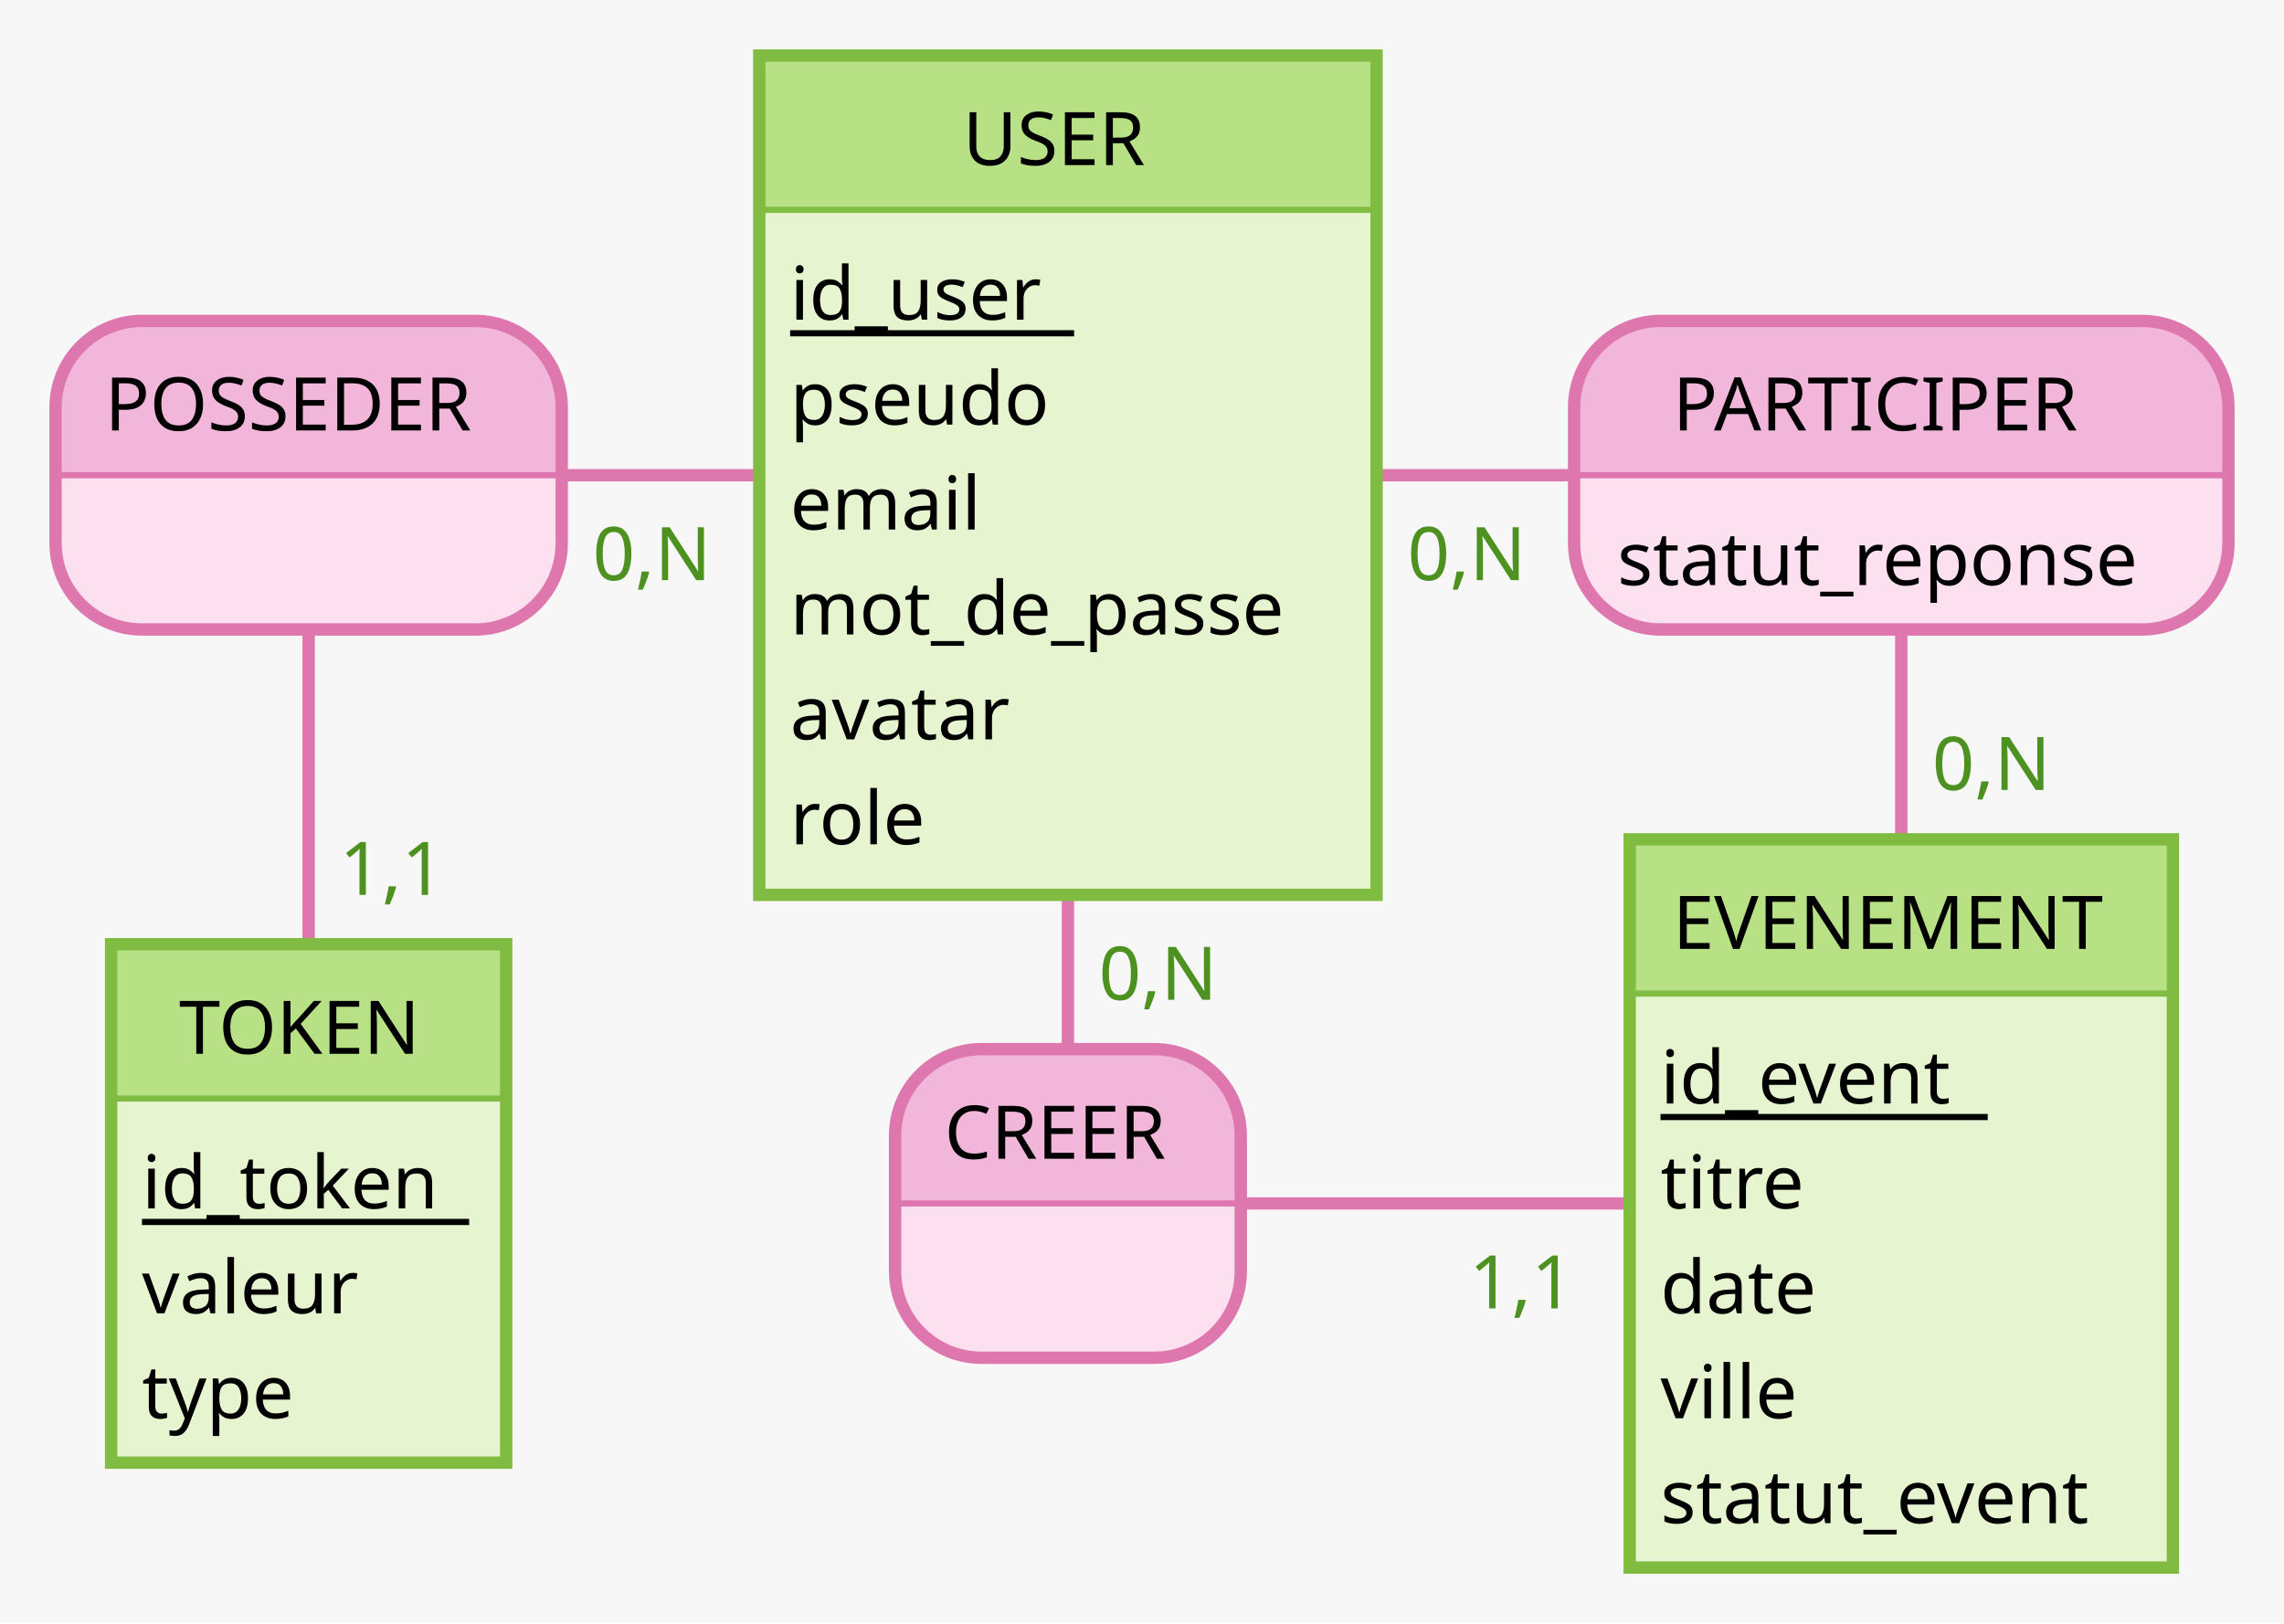
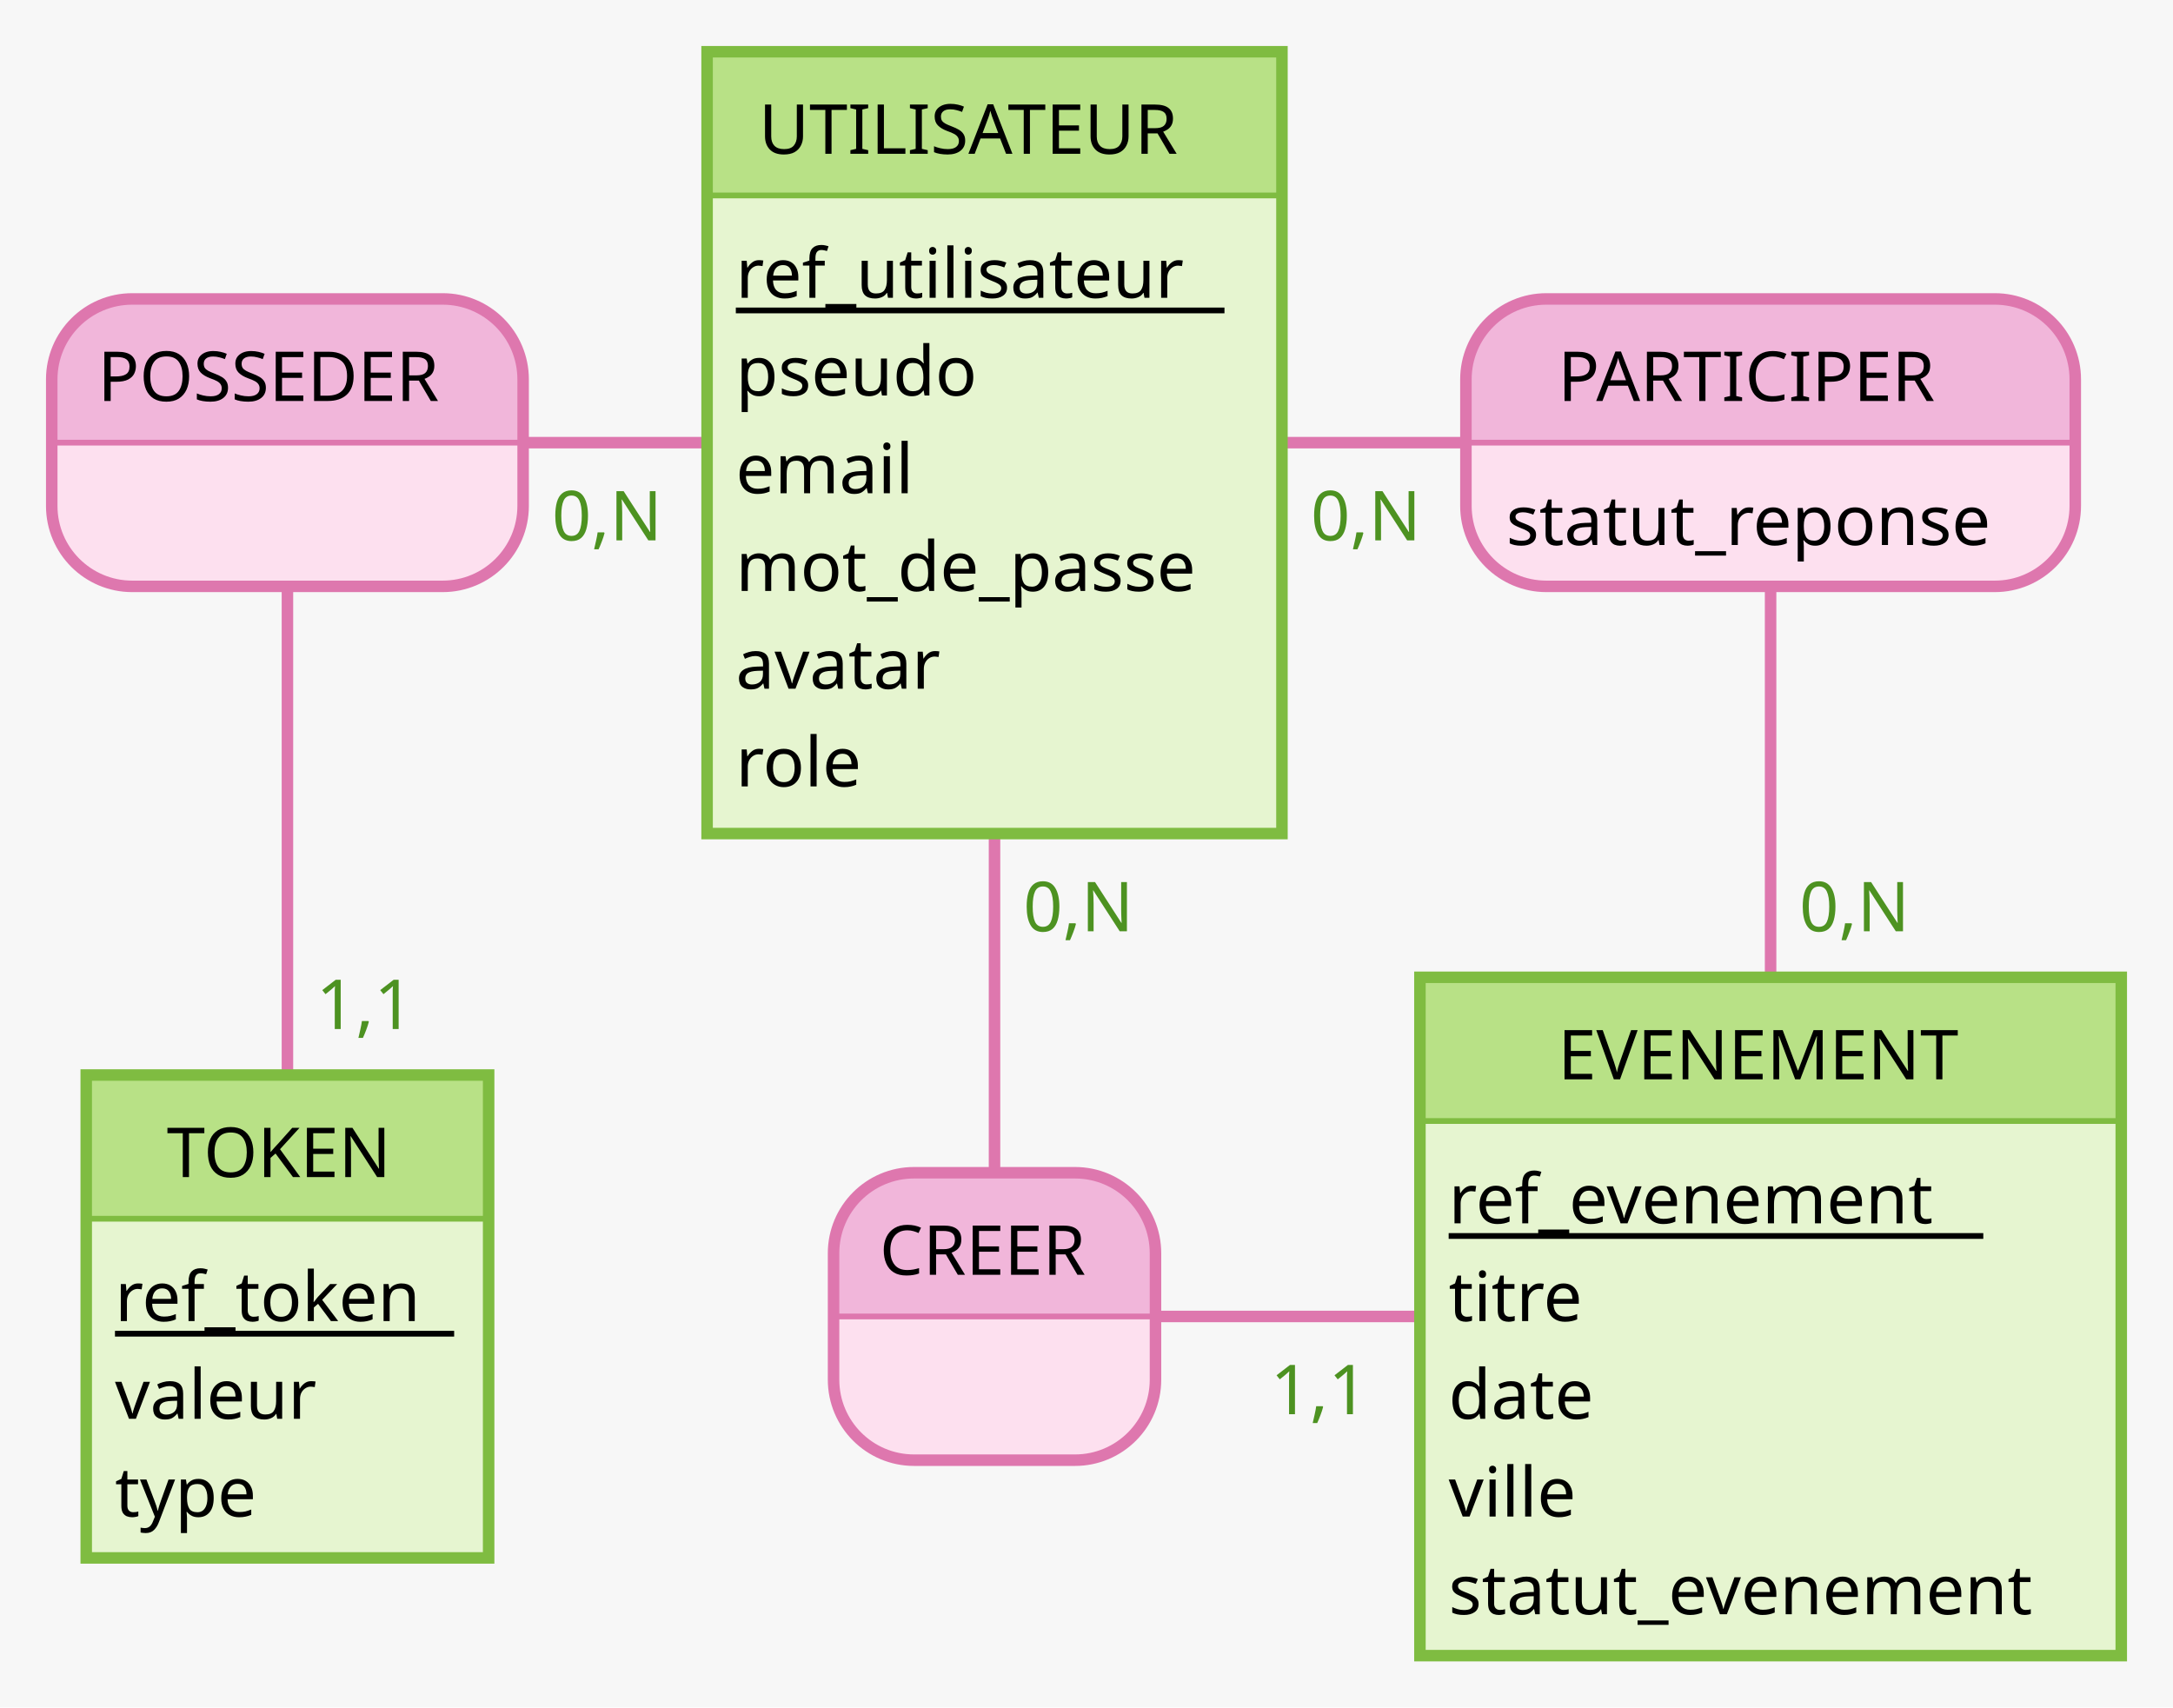
- <svg xmlns="http://www.w3.org/2000/svg" width="370" height="263" viewBox="0 0 370 263">
-   <rect x="0" y="0" width="370" height="263" fill="#f7f7f7" stroke="none" stroke-width="0" />
+ <svg xmlns="http://www.w3.org/2000/svg" width="378" height="297" viewBox="0 0 378 297">
+   <rect x="0" y="0" width="378" height="297" fill="#f7f7f7" stroke="none" stroke-width="0" />
  <g>
    <line x1="173" y1="77" x2="50" y2="77" stroke="#de77ae" stroke-width="2" />
-     <line x1="50" y1="195" x2="50" y2="77" stroke="#de77ae" stroke-width="2" />
+     <line x1="50" y1="229" x2="50" y2="77" stroke="#de77ae" stroke-width="2" />
    <g>
      <path d="M77 52 a14 14 90 0 1 14 14 V77 h-82 V66 a14 14 90 0 1 14 -14" fill="#f1b6da" stroke="#f1b6da" stroke-width="0" />
      <path d="M91 77 v11 a14 14 90 0 1 -14 14 H23 a14 14 90 0 1 -14 -14 V77 H82" fill="#fde0ef" stroke="#fde0ef" stroke-width="0" />
      <rect x="9" y="52" width="82" height="50" fill="none" rx="14" stroke="#de77ae" stroke-width="2" />
      <line x1="9" y1="77" x2="91" y2="77" stroke="#de77ae" stroke-width="1" />
      <text x="17" y="69.75" fill="#000000" font-family="Verdana" font-size="12">POSSEDER</text>
    </g>
    <text x="96" y="94" fill="#4d9221" font-family="Verdana" font-size="12">0,N</text>
-     <text x="55" y="145" fill="#4d9221" font-family="Verdana" font-size="12">1,1</text>
+     <text x="55" y="179" fill="#4d9221" font-family="Verdana" font-size="12">1,1</text>
  </g>
  <g>
    <line x1="173" y1="77" x2="308" y2="77" stroke="#de77ae" stroke-width="2" />
-     <line x1="308" y1="195" x2="308" y2="77" stroke="#de77ae" stroke-width="2" />
+     <line x1="308" y1="229" x2="308" y2="77" stroke="#de77ae" stroke-width="2" />
    <g>
      <path d="M347 52 a14 14 90 0 1 14 14 V77 h-106 V66 a14 14 90 0 1 14 -14" fill="#f1b6da" stroke="#f1b6da" stroke-width="0" />
      <path d="M361 77 v11 a14 14 90 0 1 -14 14 H269 a14 14 90 0 1 -14 -14 V77 H106" fill="#fde0ef" stroke="#fde0ef" stroke-width="0" />
      <rect x="255" y="52" width="106" height="50" fill="none" rx="14" stroke="#de77ae" stroke-width="2" />
      <line x1="255" y1="77" x2="361" y2="77" stroke="#de77ae" stroke-width="1" />
      <text x="271" y="69.75" fill="#000000" font-family="Verdana" font-size="12">PARTICIPER</text>
      <text x="262" y="94.8" fill="#000000" font-family="Verdana" font-size="12">statut_reponse</text>
    </g>
    <text x="228" y="94" fill="#4d9221" font-family="Verdana" font-size="12">0,N</text>
-     <text x="313" y="128" fill="#4d9221" font-family="Verdana" font-size="12">0,N</text>
+     <text x="313" y="162" fill="#4d9221" font-family="Verdana" font-size="12">0,N</text>
  </g>
  <g>
-     <line x1="173" y1="77" x2="173" y2="195" stroke="#de77ae" stroke-width="2" />
-     <line x1="308" y1="195" x2="173" y2="195" stroke="#de77ae" stroke-width="2" />
+     <line x1="173" y1="77" x2="173" y2="229" stroke="#de77ae" stroke-width="2" />
+     <line x1="308" y1="229" x2="173" y2="229" stroke="#de77ae" stroke-width="2" />
    <g>
-       <path d="M187 170 a14 14 90 0 1 14 14 V195 h-56 V184 a14 14 90 0 1 14 -14" fill="#f1b6da" stroke="#f1b6da" stroke-width="0" />
-       <path d="M201 195 v11 a14 14 90 0 1 -14 14 H159 a14 14 90 0 1 -14 -14 V195 H56" fill="#fde0ef" stroke="#fde0ef" stroke-width="0" />
-       <rect x="145" y="170" width="56" height="50" fill="none" rx="14" stroke="#de77ae" stroke-width="2" />
-       <line x1="145" y1="195" x2="201" y2="195" stroke="#de77ae" stroke-width="1" />
-       <text x="153" y="187.75" fill="#000000" font-family="Verdana" font-size="12">CREER</text>
+       <path d="M187 204 a14 14 90 0 1 14 14 V229 h-56 V218 a14 14 90 0 1 14 -14" fill="#f1b6da" stroke="#f1b6da" stroke-width="0" />
+       <path d="M201 229 v11 a14 14 90 0 1 -14 14 H159 a14 14 90 0 1 -14 -14 V229 H56" fill="#fde0ef" stroke="#fde0ef" stroke-width="0" />
+       <rect x="145" y="204" width="56" height="50" fill="none" rx="14" stroke="#de77ae" stroke-width="2" />
+       <line x1="145" y1="229" x2="201" y2="229" stroke="#de77ae" stroke-width="1" />
+       <text x="153" y="221.75" fill="#000000" font-family="Verdana" font-size="12">CREER</text>
    </g>
    <text x="178" y="162" fill="#4d9221" font-family="Verdana" font-size="12">0,N</text>
-     <text x="238" y="212" fill="#4d9221" font-family="Verdana" font-size="12">1,1</text>
+     <text x="221" y="246" fill="#4d9221" font-family="Verdana" font-size="12">1,1</text>
  </g>
  <g>
    <g>
      <rect x="123" y="9" width="100" height="25" fill="#b8e186" stroke="none" stroke-width="0" opacity="1" />
      <rect x="123" y="34" width="100" height="111" fill="#e6f5d0" stroke="none" stroke-width="0" opacity="1" />
      <rect x="123" y="9" width="100" height="136" fill="none" stroke="#7fbc41" stroke-width="2" opacity="1" />
      <line x1="123" y1="34" x2="223" y2="34" stroke="#7fbc41" stroke-width="1" />
    </g>
-     <text x="156" y="26.75" fill="#000000" font-family="Verdana" font-size="12">USER</text>
-     <text x="128" y="51.8" fill="#000000" font-family="Verdana" font-size="12">id_user</text>
-     <line x1="128" y1="54" x2="174" y2="54" stroke="#000000" stroke-width="1" />
+     <text x="132" y="26.75" fill="#000000" font-family="Verdana" font-size="12">UTILISATEUR</text>
+     <text x="128" y="51.8" fill="#000000" font-family="Verdana" font-size="12">ref_utilisateur</text>
+     <line x1="128" y1="54" x2="213" y2="54" stroke="#000000" stroke-width="1" />
    <text x="128" y="68.8" fill="#000000" font-family="Verdana" font-size="12">pseudo</text>
    <text x="128" y="85.8" fill="#000000" font-family="Verdana" font-size="12">email</text>
    <text x="128" y="102.8" fill="#000000" font-family="Verdana" font-size="12">mot_de_passe</text>
    <text x="128" y="119.8" fill="#000000" font-family="Verdana" font-size="12">avatar</text>
    <text x="128" y="136.8" fill="#000000" font-family="Verdana" font-size="12">role</text>
  </g>
  <g>
    <g>
-       <rect x="18" y="153" width="64" height="25" fill="#b8e186" stroke="none" stroke-width="0" opacity="1" />
-       <rect x="18" y="178" width="64" height="59" fill="#e6f5d0" stroke="none" stroke-width="0" opacity="1" />
-       <rect x="18" y="153" width="64" height="84" fill="none" stroke="#7fbc41" stroke-width="2" opacity="1" />
-       <line x1="18" y1="178" x2="82" y2="178" stroke="#7fbc41" stroke-width="1" />
+       <rect x="15" y="187" width="70" height="25" fill="#b8e186" stroke="none" stroke-width="0" opacity="1" />
+       <rect x="15" y="212" width="70" height="59" fill="#e6f5d0" stroke="none" stroke-width="0" opacity="1" />
+       <rect x="15" y="187" width="70" height="84" fill="none" stroke="#7fbc41" stroke-width="2" opacity="1" />
+       <line x1="15" y1="212" x2="85" y2="212" stroke="#7fbc41" stroke-width="1" />
    </g>
-     <text x="29" y="170.75" fill="#000000" font-family="Verdana" font-size="12">TOKEN</text>
-     <text x="23" y="195.8" fill="#000000" font-family="Verdana" font-size="12">id_token</text>
-     <line x1="23" y1="198" x2="76" y2="198" stroke="#000000" stroke-width="1" />
-     <text x="23" y="212.8" fill="#000000" font-family="Verdana" font-size="12">valeur</text>
-     <text x="23" y="229.8" fill="#000000" font-family="Verdana" font-size="12">type</text>
+     <text x="29" y="204.75" fill="#000000" font-family="Verdana" font-size="12">TOKEN</text>
+     <text x="20" y="229.8" fill="#000000" font-family="Verdana" font-size="12">ref_token</text>
+     <line x1="20" y1="232" x2="79" y2="232" stroke="#000000" stroke-width="1" />
+     <text x="20" y="246.8" fill="#000000" font-family="Verdana" font-size="12">valeur</text>
+     <text x="20" y="263.8" fill="#000000" font-family="Verdana" font-size="12">type</text>
  </g>
  <g>
    <g>
-       <rect x="264" y="136" width="88" height="25" fill="#b8e186" stroke="none" stroke-width="0" opacity="1" />
-       <rect x="264" y="161" width="88" height="93" fill="#e6f5d0" stroke="none" stroke-width="0" opacity="1" />
-       <rect x="264" y="136" width="88" height="118" fill="none" stroke="#7fbc41" stroke-width="2" opacity="1" />
-       <line x1="264" y1="161" x2="352" y2="161" stroke="#7fbc41" stroke-width="1" />
+       <rect x="247" y="170" width="122" height="25" fill="#b8e186" stroke="none" stroke-width="0" opacity="1" />
+       <rect x="247" y="195" width="122" height="93" fill="#e6f5d0" stroke="none" stroke-width="0" opacity="1" />
+       <rect x="247" y="170" width="122" height="118" fill="none" stroke="#7fbc41" stroke-width="2" opacity="1" />
+       <line x1="247" y1="195" x2="369" y2="195" stroke="#7fbc41" stroke-width="1" />
    </g>
-     <text x="271" y="153.75" fill="#000000" font-family="Verdana" font-size="12">EVENEMENT</text>
-     <text x="269" y="178.8" fill="#000000" font-family="Verdana" font-size="12">id_event</text>
-     <line x1="269" y1="181" x2="322" y2="181" stroke="#000000" stroke-width="1" />
-     <text x="269" y="195.8" fill="#000000" font-family="Verdana" font-size="12">titre</text>
-     <text x="269" y="212.8" fill="#000000" font-family="Verdana" font-size="12">date</text>
-     <text x="269" y="229.8" fill="#000000" font-family="Verdana" font-size="12">ville</text>
-     <text x="269" y="246.8" fill="#000000" font-family="Verdana" font-size="12">statut_event</text>
+     <text x="271" y="187.75" fill="#000000" font-family="Verdana" font-size="12">EVENEMENT</text>
+     <text x="252" y="212.8" fill="#000000" font-family="Verdana" font-size="12">ref_evenement</text>
+     <line x1="252" y1="215" x2="345" y2="215" stroke="#000000" stroke-width="1" />
+     <text x="252" y="229.8" fill="#000000" font-family="Verdana" font-size="12">titre</text>
+     <text x="252" y="246.8" fill="#000000" font-family="Verdana" font-size="12">date</text>
+     <text x="252" y="263.8" fill="#000000" font-family="Verdana" font-size="12">ville</text>
+     <text x="252" y="280.8" fill="#000000" font-family="Verdana" font-size="12">statut_evenement</text>
  </g>
</svg>
